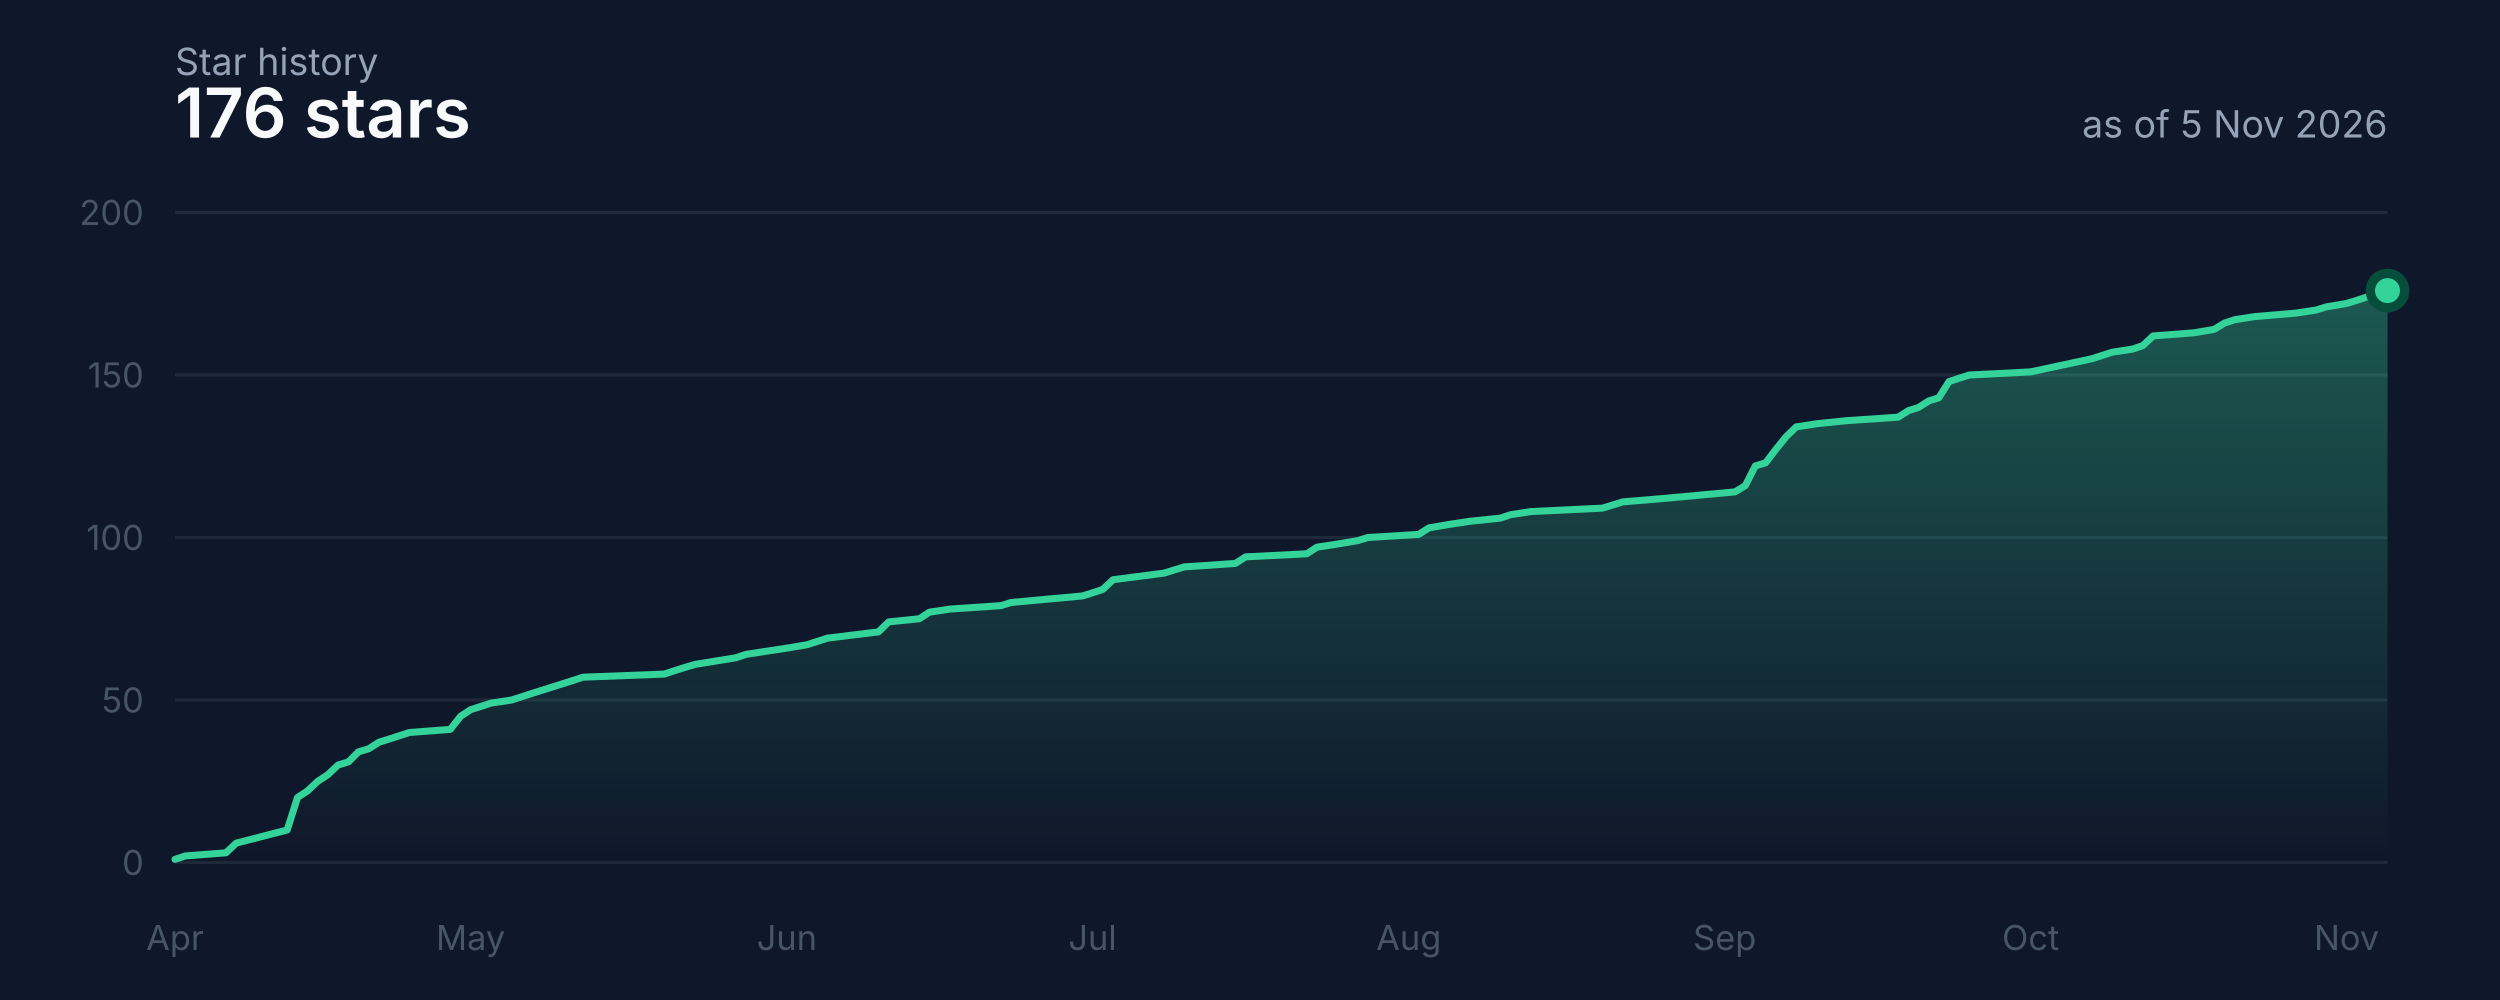
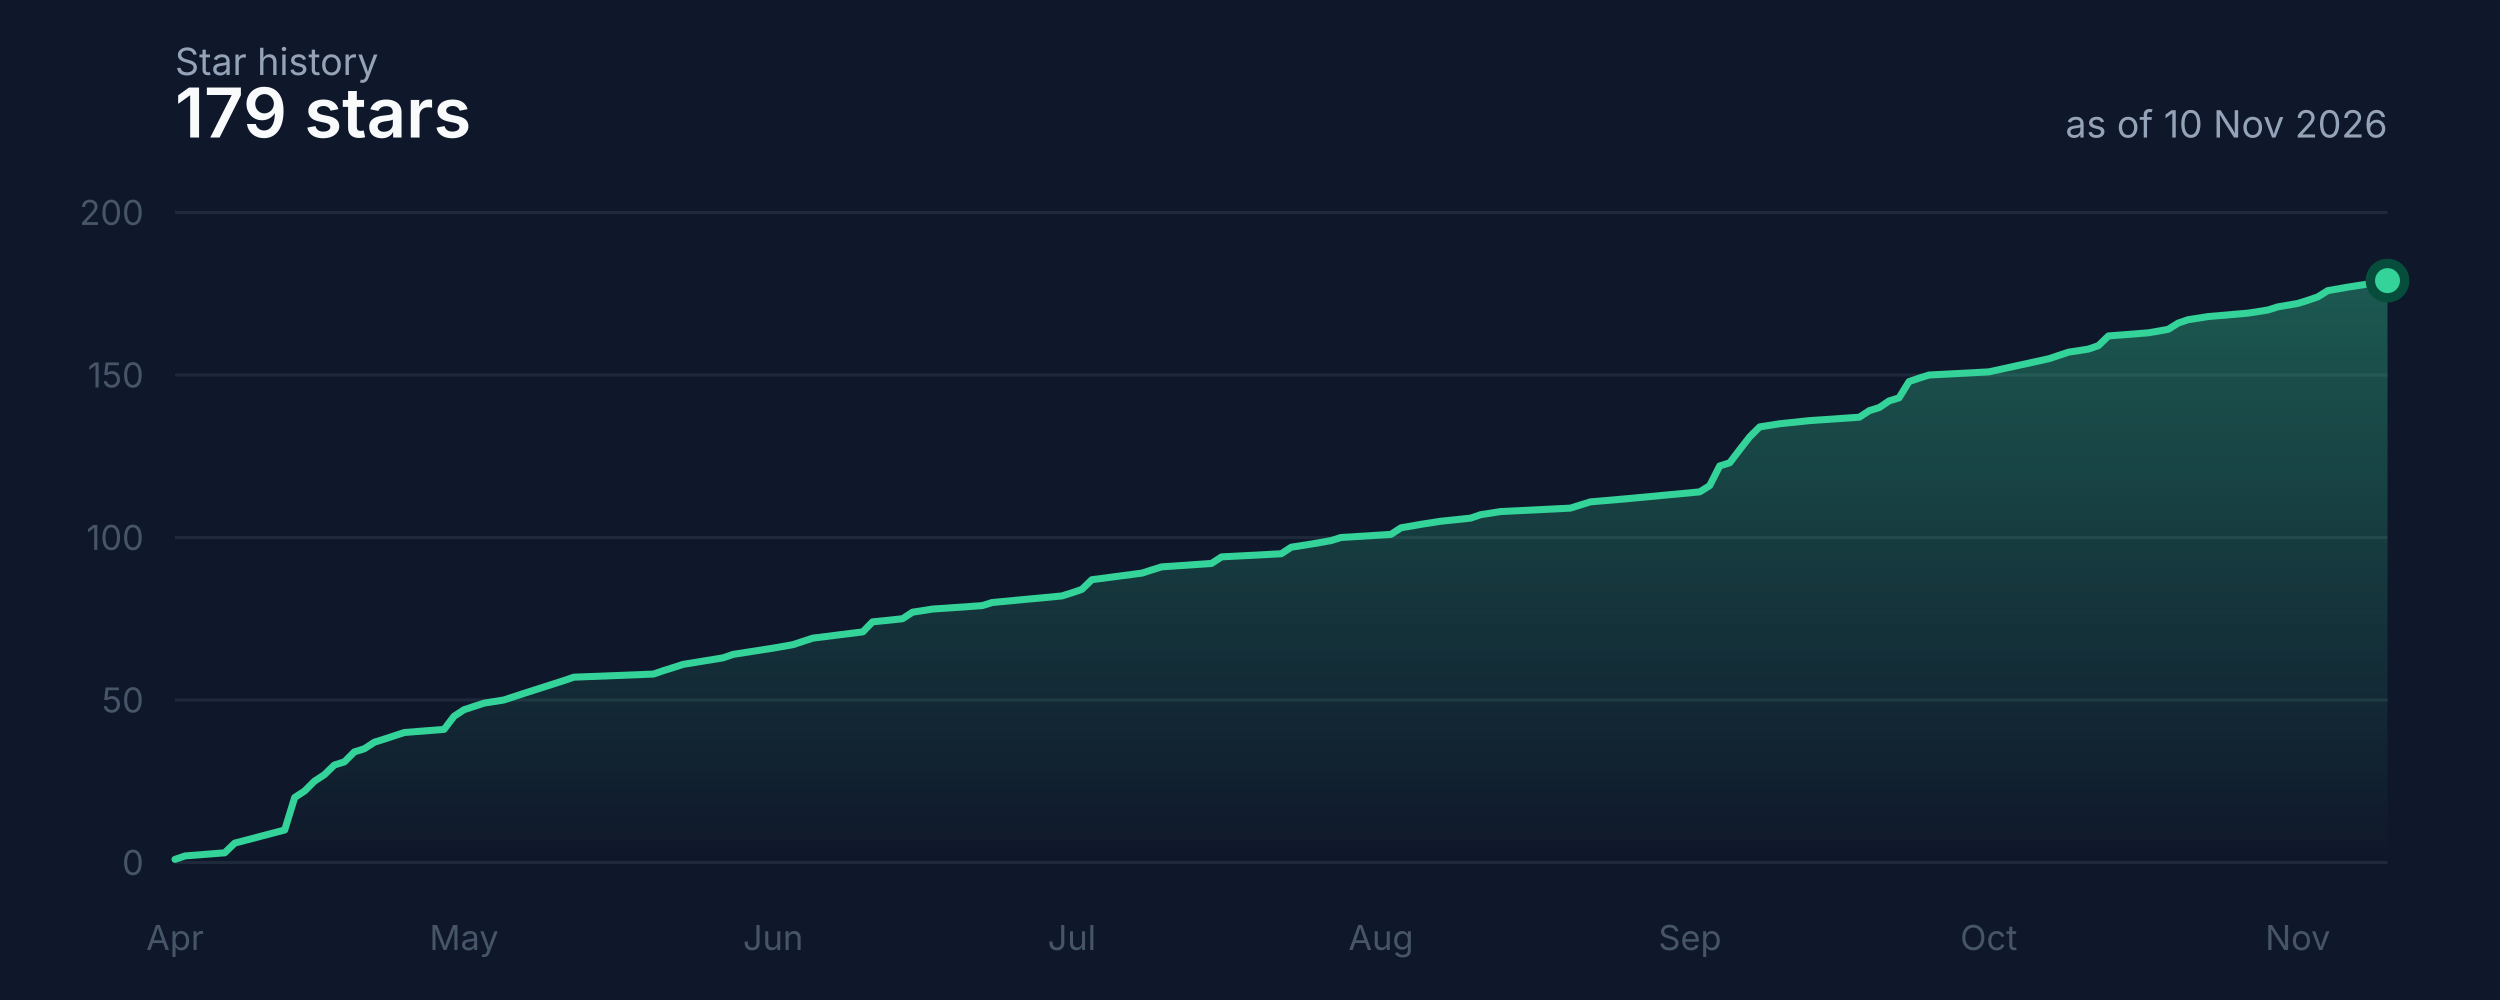
- <svg xmlns="http://www.w3.org/2000/svg" width="800" height="320" viewBox="0 0 800 320" role="img" aria-label="OpenSRE GitHub star history, 176 stars as of 2026-11-05">
+ <svg xmlns="http://www.w3.org/2000/svg" width="800" height="320" viewBox="0 0 800 320" role="img" aria-label="OpenSRE GitHub star history, 179 stars as of 2026-11-10">
  <rect width="100%" height="100%" fill="#0f172a" />
  <text x="56" y="24" fill="#94a3b8" font-family="ui-sans-serif, system-ui, -apple-system, sans-serif" font-size="12">Star history</text>
-   <text x="56" y="44" fill="#f8fafc" font-family="ui-sans-serif, system-ui, -apple-system, sans-serif" font-size="22" font-weight="600">176 stars</text>
-   <text x="764" y="44" fill="#94a3b8" font-family="ui-sans-serif, system-ui, -apple-system, sans-serif" font-size="12" text-anchor="end">as of 5 Nov 2026</text>
+   <text x="56" y="44" fill="#f8fafc" font-family="ui-sans-serif, system-ui, -apple-system, sans-serif" font-size="22" font-weight="600">179 stars</text>
+   <text x="764" y="44" fill="#94a3b8" font-family="ui-sans-serif, system-ui, -apple-system, sans-serif" font-size="12" text-anchor="end">as of 10 Nov 2026</text>
  <g font-family="ui-sans-serif, system-ui, -apple-system, sans-serif">
    <line x1="56" y1="276.0" x2="764" y2="276.0" stroke="#1e293b" stroke-width="1" />
    <text x="46" y="276.0" fill="#475569" font-size="11" text-anchor="end" dominant-baseline="middle">0</text>
    <line x1="56" y1="224.0" x2="764" y2="224.0" stroke="#1e293b" stroke-width="1" />
    <text x="46" y="224.0" fill="#475569" font-size="11" text-anchor="end" dominant-baseline="middle">50</text>
    <line x1="56" y1="172.0" x2="764" y2="172.0" stroke="#1e293b" stroke-width="1" />
    <text x="46" y="172.0" fill="#475569" font-size="11" text-anchor="end" dominant-baseline="middle">100</text>
    <line x1="56" y1="120.0" x2="764" y2="120.0" stroke="#1e293b" stroke-width="1" />
    <text x="46" y="120.0" fill="#475569" font-size="11" text-anchor="end" dominant-baseline="middle">150</text>
    <line x1="56" y1="68.0" x2="764" y2="68.0" stroke="#1e293b" stroke-width="1" />
    <text x="46" y="68.0" fill="#475569" font-size="11" text-anchor="end" dominant-baseline="middle">200</text>
    <text x="56.0" y="304" fill="#475569" font-size="11" text-anchor="middle">Apr</text>
-     <text x="150.6" y="304" fill="#475569" font-size="11" text-anchor="middle">May</text>
-     <text x="251.8" y="304" fill="#475569" font-size="11" text-anchor="middle">Jun</text>
-     <text x="349.6" y="304" fill="#475569" font-size="11" text-anchor="middle">Jul</text>
-     <text x="450.8" y="304" fill="#475569" font-size="11" text-anchor="middle">Aug</text>
-     <text x="551.9" y="304" fill="#475569" font-size="11" text-anchor="middle">Sep</text>
-     <text x="649.8" y="304" fill="#475569" font-size="11" text-anchor="middle">Oct</text>
-     <text x="750.9" y="304" fill="#475569" font-size="11" text-anchor="middle">Nov</text>
+     <text x="148.5" y="304" fill="#475569" font-size="11" text-anchor="middle">May</text>
+     <text x="247.4" y="304" fill="#475569" font-size="11" text-anchor="middle">Jun</text>
+     <text x="343.0" y="304" fill="#475569" font-size="11" text-anchor="middle">Jul</text>
+     <text x="441.9" y="304" fill="#475569" font-size="11" text-anchor="middle">Aug</text>
+     <text x="540.8" y="304" fill="#475569" font-size="11" text-anchor="middle">Sep</text>
+     <text x="636.4" y="304" fill="#475569" font-size="11" text-anchor="middle">Oct</text>
+     <text x="735.3" y="304" fill="#475569" font-size="11" text-anchor="middle">Nov</text>
  </g>
  <defs>
    <linearGradient id="fill-dark" x1="0" y1="0" x2="0" y2="1">
      <stop offset="0%" stop-color="#34d399" stop-opacity="0.35" />
      <stop offset="100%" stop-color="#34d399" stop-opacity="0" />
    </linearGradient>
  </defs>
-   <path d="M56.0,275.0 L59.3,273.9 L72.3,272.9 L75.6,269.8 L91.9,265.6 L95.2,255.2 L98.4,253.1 L101.7,250.0 L104.9,247.9 L108.2,244.8 L111.5,243.8 L114.7,240.6 L118.0,239.6 L121.3,237.5 L124.5,236.5 L131.0,234.4 L144.1,233.4 L147.4,229.2 L150.6,227.1 L157.1,225.0 L163.7,224.0 L170.2,221.9 L183.2,217.8 L186.5,216.7 L212.6,215.7 L215.9,214.6 L219.1,213.6 L222.4,212.6 L235.4,210.5 L238.7,209.4 L245.2,208.4 L251.8,207.4 L258.3,206.3 L264.8,204.2 L281.1,202.2 L284.4,199.0 L294.2,198.0 L297.4,195.9 L304.0,194.9 L320.3,193.8 L323.5,192.8 L346.4,190.7 L349.6,189.7 L352.9,188.6 L356.2,185.5 L372.5,183.4 L375.7,182.4 L379.0,181.4 L395.3,180.3 L398.6,178.2 L418.2,177.2 L421.4,175.1 L427.9,174.1 L434.5,173.0 L437.7,172.0 L454.0,171.0 L457.3,168.9 L463.8,167.8 L470.4,166.8 L480.1,165.8 L483.4,164.7 L489.9,163.7 L512.8,162.6 L519.3,160.6 L532.4,159.5 L555.2,157.4 L558.5,155.4 L561.7,149.1 L565.0,148.1 L568.2,143.9 L571.5,139.8 L574.8,136.6 L581.3,135.6 L591.1,134.6 L607.4,133.5 L610.7,131.4 L613.9,130.4 L617.2,128.3 L620.4,127.3 L623.7,122.1 L627.0,121.0 L630.2,120.0 L649.8,119.0 L669.4,114.8 L675.9,112.7 L682.4,111.7 L685.7,110.6 L689.0,107.5 L702.0,106.5 L708.5,105.4 L711.8,103.4 L715.1,102.3 L721.6,101.3 L734.6,100.2 L741.2,99.2 L744.4,98.2 L750.9,97.1 L754.2,96.1 L757.5,95.0 L760.7,93.0 L764.0,93.0 L764.0,276.0 L56.0,276.0 Z" fill="url(#fill-dark)" />
-   <path d="M56.0,275.0 L59.3,273.9 L72.3,272.9 L75.6,269.8 L91.9,265.6 L95.2,255.2 L98.4,253.1 L101.7,250.0 L104.9,247.9 L108.2,244.8 L111.5,243.8 L114.7,240.6 L118.0,239.6 L121.3,237.5 L124.5,236.5 L131.0,234.4 L144.1,233.4 L147.4,229.2 L150.6,227.1 L157.1,225.0 L163.7,224.0 L170.2,221.9 L183.2,217.8 L186.5,216.7 L212.6,215.7 L215.9,214.6 L219.1,213.6 L222.4,212.6 L235.4,210.5 L238.7,209.4 L245.2,208.4 L251.8,207.4 L258.3,206.3 L264.8,204.2 L281.1,202.2 L284.4,199.0 L294.2,198.0 L297.4,195.9 L304.0,194.9 L320.3,193.8 L323.5,192.8 L346.4,190.7 L349.6,189.7 L352.9,188.6 L356.2,185.5 L372.5,183.4 L375.7,182.4 L379.0,181.4 L395.3,180.3 L398.6,178.2 L418.2,177.2 L421.4,175.1 L427.9,174.1 L434.5,173.0 L437.7,172.0 L454.0,171.0 L457.3,168.9 L463.8,167.8 L470.4,166.8 L480.1,165.8 L483.4,164.7 L489.9,163.7 L512.8,162.6 L519.3,160.6 L532.4,159.5 L555.2,157.4 L558.5,155.4 L561.7,149.1 L565.0,148.1 L568.2,143.9 L571.5,139.8 L574.8,136.6 L581.3,135.6 L591.1,134.6 L607.4,133.5 L610.7,131.4 L613.9,130.4 L617.2,128.3 L620.4,127.3 L623.7,122.1 L627.0,121.0 L630.2,120.0 L649.8,119.0 L669.4,114.8 L675.9,112.7 L682.4,111.7 L685.7,110.6 L689.0,107.5 L702.0,106.5 L708.5,105.4 L711.8,103.4 L715.1,102.3 L721.6,101.3 L734.6,100.2 L741.2,99.2 L744.4,98.2 L750.9,97.1 L754.2,96.1 L757.5,95.0 L760.7,93.0 L764.0,93.0" fill="none" stroke="#34d399" stroke-width="2.25" stroke-linecap="round" stroke-linejoin="round" />
-   <circle cx="764.0" cy="93.0" r="7" fill="#064e3b" />
-   <circle cx="764.0" cy="93.0" r="4" fill="#34d399" />
+   <path d="M56.0,275.0 L59.2,273.9 L71.9,272.9 L75.1,269.8 L91.1,265.6 L94.3,255.2 L97.5,253.1 L100.6,250.0 L103.8,247.9 L107.0,244.8 L110.2,243.8 L113.4,240.6 L116.6,239.6 L119.8,237.5 L123.0,236.5 L129.4,234.4 L142.1,233.4 L145.3,229.2 L148.5,227.1 L154.9,225.0 L161.2,224.0 L167.6,221.9 L180.4,217.8 L183.6,216.7 L209.1,215.7 L212.3,214.6 L215.5,213.6 L218.6,212.6 L231.4,210.5 L234.6,209.4 L241.0,208.4 L247.4,207.4 L253.7,206.3 L260.1,204.2 L276.1,202.2 L279.2,199.0 L288.8,198.0 L292.0,195.9 L298.4,194.9 L314.3,193.8 L317.5,192.8 L339.8,190.7 L343.0,189.7 L346.2,188.6 L349.4,185.5 L365.4,183.4 L368.5,182.4 L371.7,181.4 L387.7,180.3 L390.9,178.2 L410.0,177.2 L413.2,175.1 L419.6,174.1 L425.9,173.0 L429.1,172.0 L445.1,171.0 L448.3,168.9 L454.6,167.8 L461.0,166.8 L470.6,165.8 L473.8,164.7 L480.2,163.7 L502.5,162.6 L508.9,160.6 L521.6,159.5 L543.9,157.4 L547.1,155.4 L550.3,149.1 L553.5,148.1 L556.7,143.9 L559.9,139.8 L563.1,136.6 L569.5,135.6 L579.0,134.6 L595.0,133.5 L598.2,131.4 L601.4,130.4 L604.5,128.3 L607.7,127.3 L610.9,122.1 L614.1,121.0 L617.3,120.0 L636.4,119.0 L655.6,114.8 L661.9,112.7 L668.3,111.7 L671.5,110.6 L674.7,107.5 L687.5,106.5 L693.8,105.4 L697.0,103.4 L700.2,102.3 L706.6,101.3 L719.4,100.2 L725.7,99.2 L728.9,98.2 L735.3,97.1 L738.5,96.1 L741.7,95.0 L744.9,93.0 L751.2,91.9 L757.6,90.9 L760.8,89.8 L764.0,89.8 L764.0,276.0 L56.0,276.0 Z" fill="url(#fill-dark)" />
+   <path d="M56.0,275.0 L59.2,273.9 L71.9,272.9 L75.1,269.8 L91.1,265.6 L94.3,255.2 L97.5,253.1 L100.6,250.0 L103.8,247.9 L107.0,244.8 L110.2,243.8 L113.4,240.6 L116.6,239.6 L119.8,237.5 L123.0,236.5 L129.4,234.4 L142.1,233.4 L145.3,229.2 L148.5,227.1 L154.9,225.0 L161.2,224.0 L167.6,221.9 L180.4,217.8 L183.6,216.7 L209.1,215.7 L212.3,214.6 L215.5,213.6 L218.6,212.6 L231.4,210.5 L234.6,209.4 L241.0,208.4 L247.4,207.4 L253.7,206.3 L260.1,204.2 L276.1,202.2 L279.2,199.0 L288.8,198.0 L292.0,195.9 L298.4,194.9 L314.3,193.8 L317.5,192.8 L339.8,190.7 L343.0,189.7 L346.2,188.6 L349.4,185.5 L365.4,183.4 L368.5,182.4 L371.7,181.4 L387.7,180.3 L390.9,178.2 L410.0,177.2 L413.2,175.1 L419.6,174.1 L425.9,173.0 L429.1,172.0 L445.1,171.0 L448.3,168.9 L454.6,167.8 L461.0,166.8 L470.6,165.8 L473.8,164.7 L480.2,163.7 L502.5,162.6 L508.9,160.6 L521.6,159.5 L543.9,157.4 L547.1,155.4 L550.3,149.1 L553.5,148.1 L556.7,143.9 L559.9,139.8 L563.1,136.6 L569.5,135.6 L579.0,134.6 L595.0,133.5 L598.2,131.4 L601.4,130.4 L604.5,128.3 L607.7,127.3 L610.9,122.1 L614.1,121.0 L617.3,120.0 L636.4,119.0 L655.6,114.8 L661.9,112.7 L668.3,111.7 L671.5,110.6 L674.7,107.5 L687.5,106.5 L693.8,105.4 L697.0,103.4 L700.2,102.3 L706.6,101.3 L719.4,100.2 L725.7,99.2 L728.9,98.2 L735.3,97.1 L738.5,96.1 L741.7,95.0 L744.9,93.0 L751.2,91.9 L757.6,90.9 L760.8,89.8 L764.0,89.8" fill="none" stroke="#34d399" stroke-width="2.25" stroke-linecap="round" stroke-linejoin="round" />
+   <circle cx="764.0" cy="89.8" r="7" fill="#064e3b" />
+   <circle cx="764.0" cy="89.8" r="4" fill="#34d399" />
</svg>
